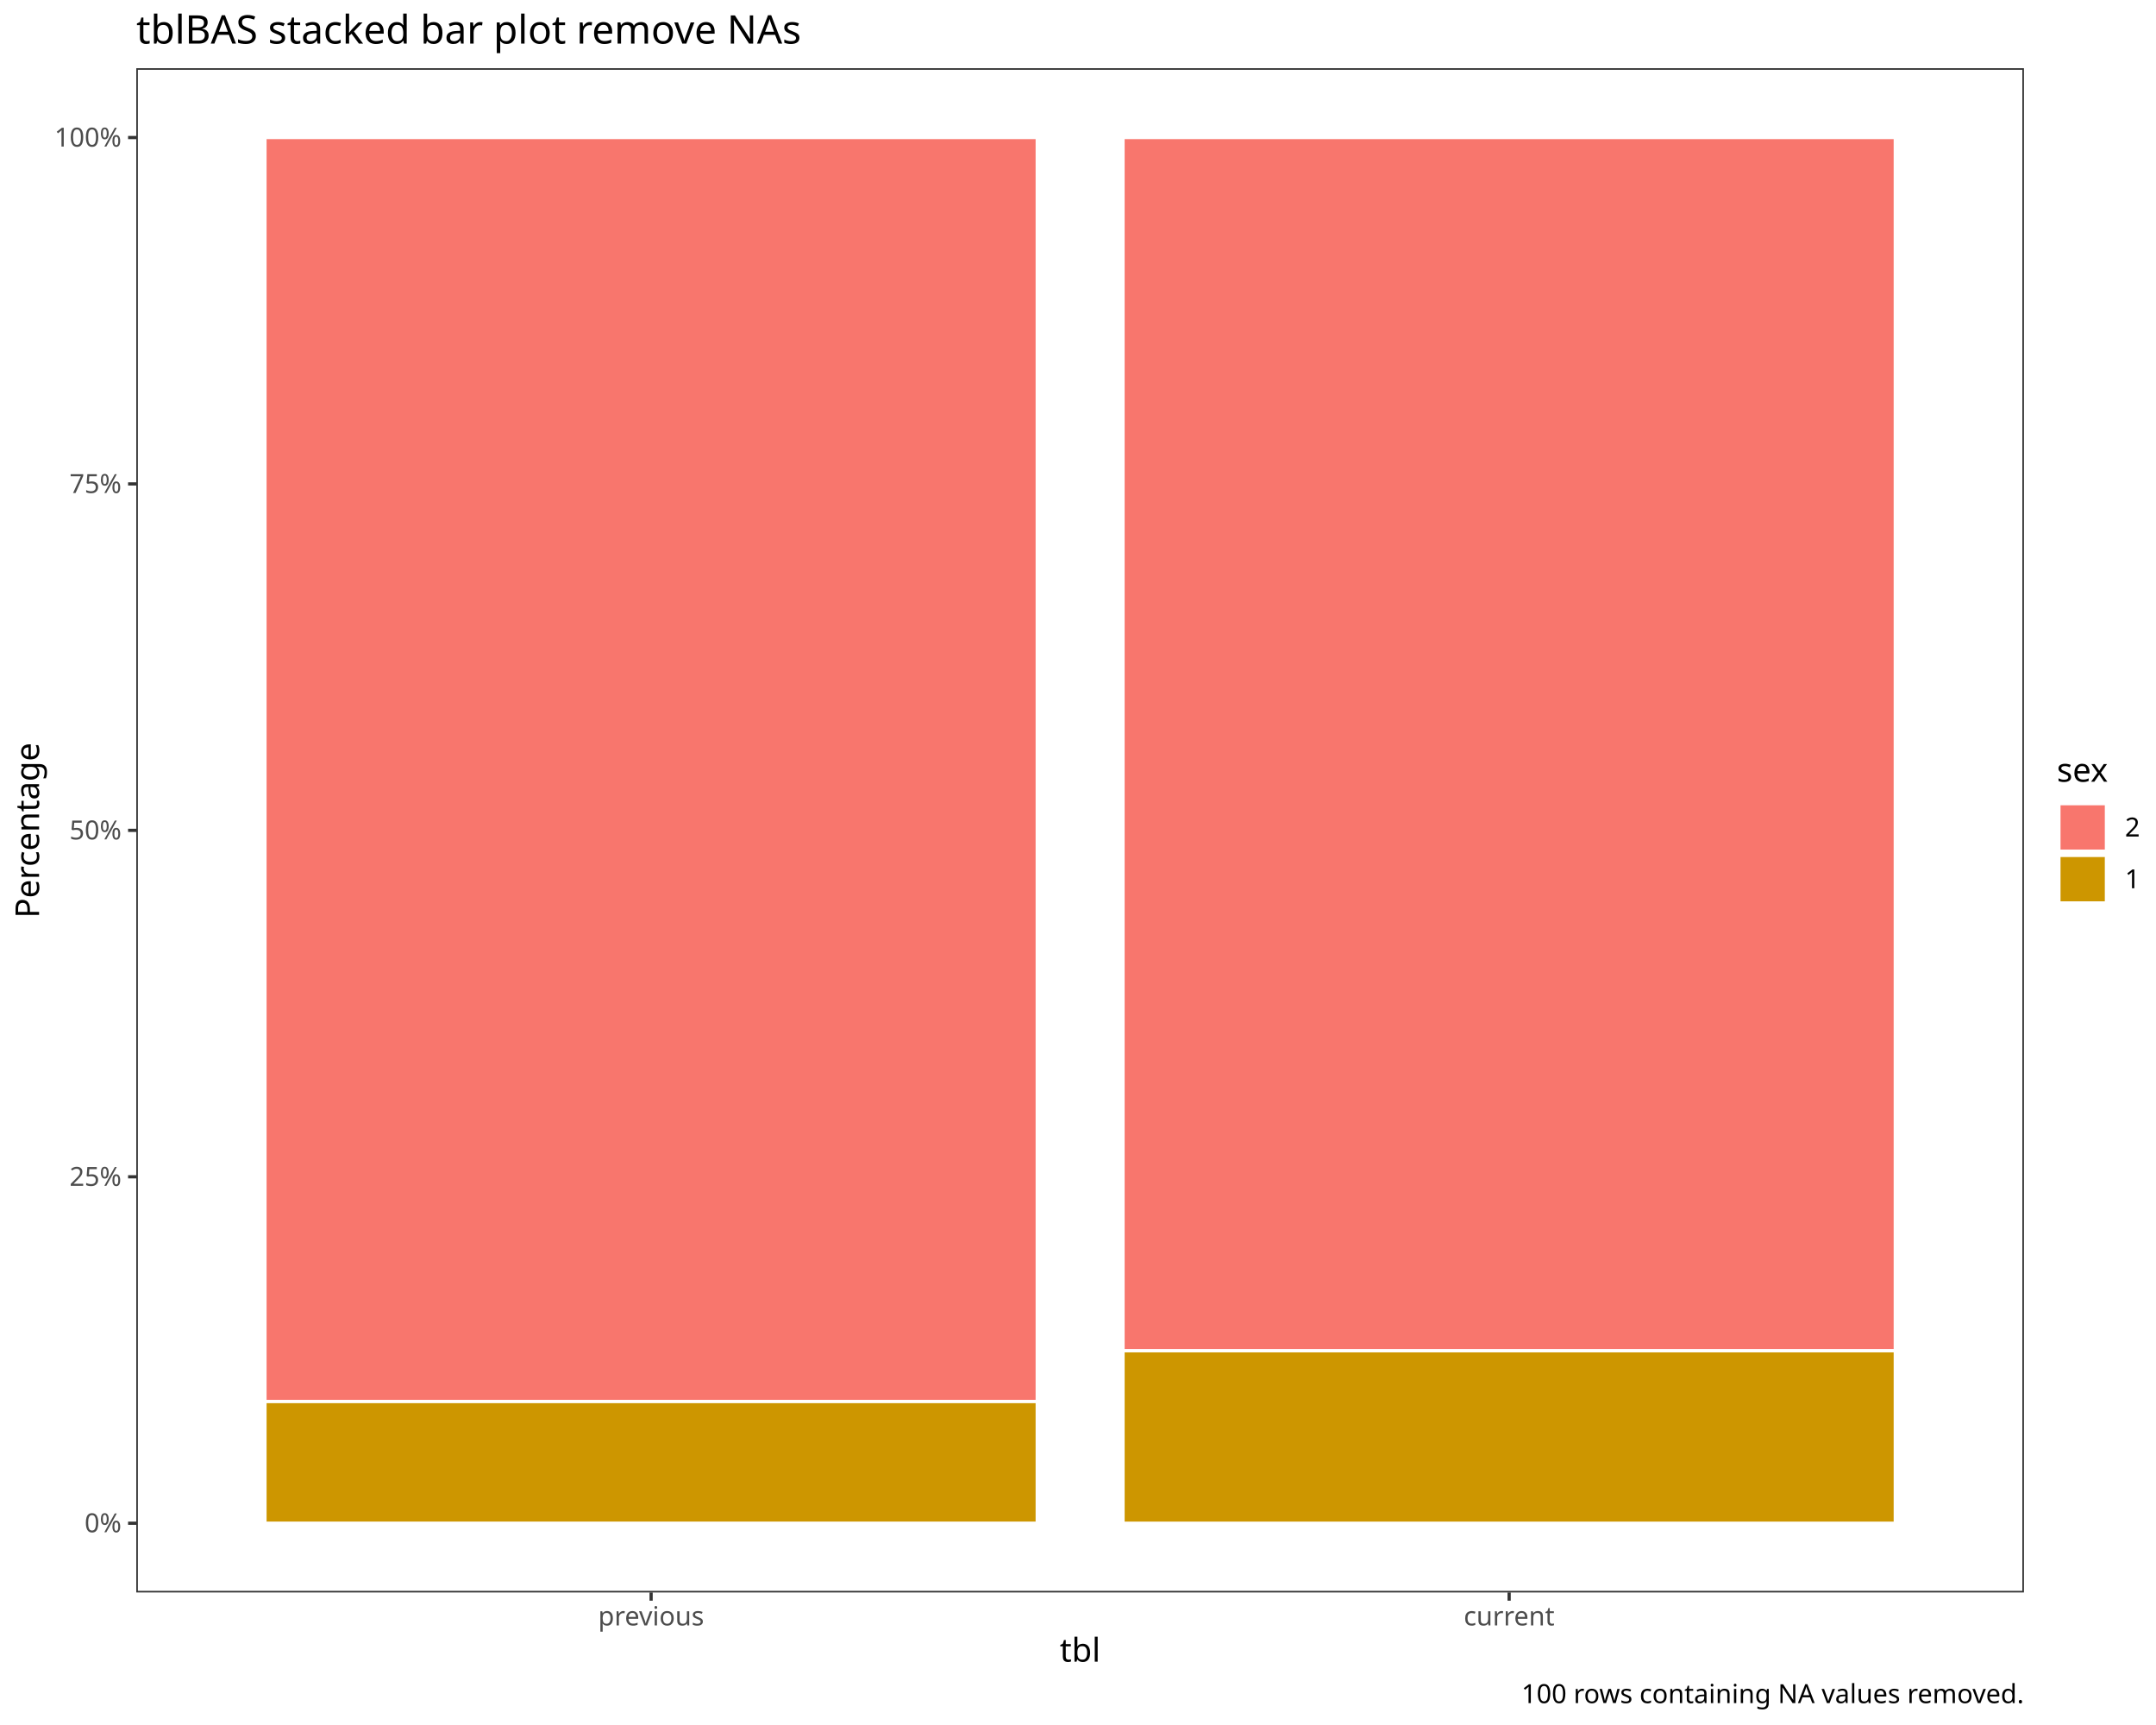
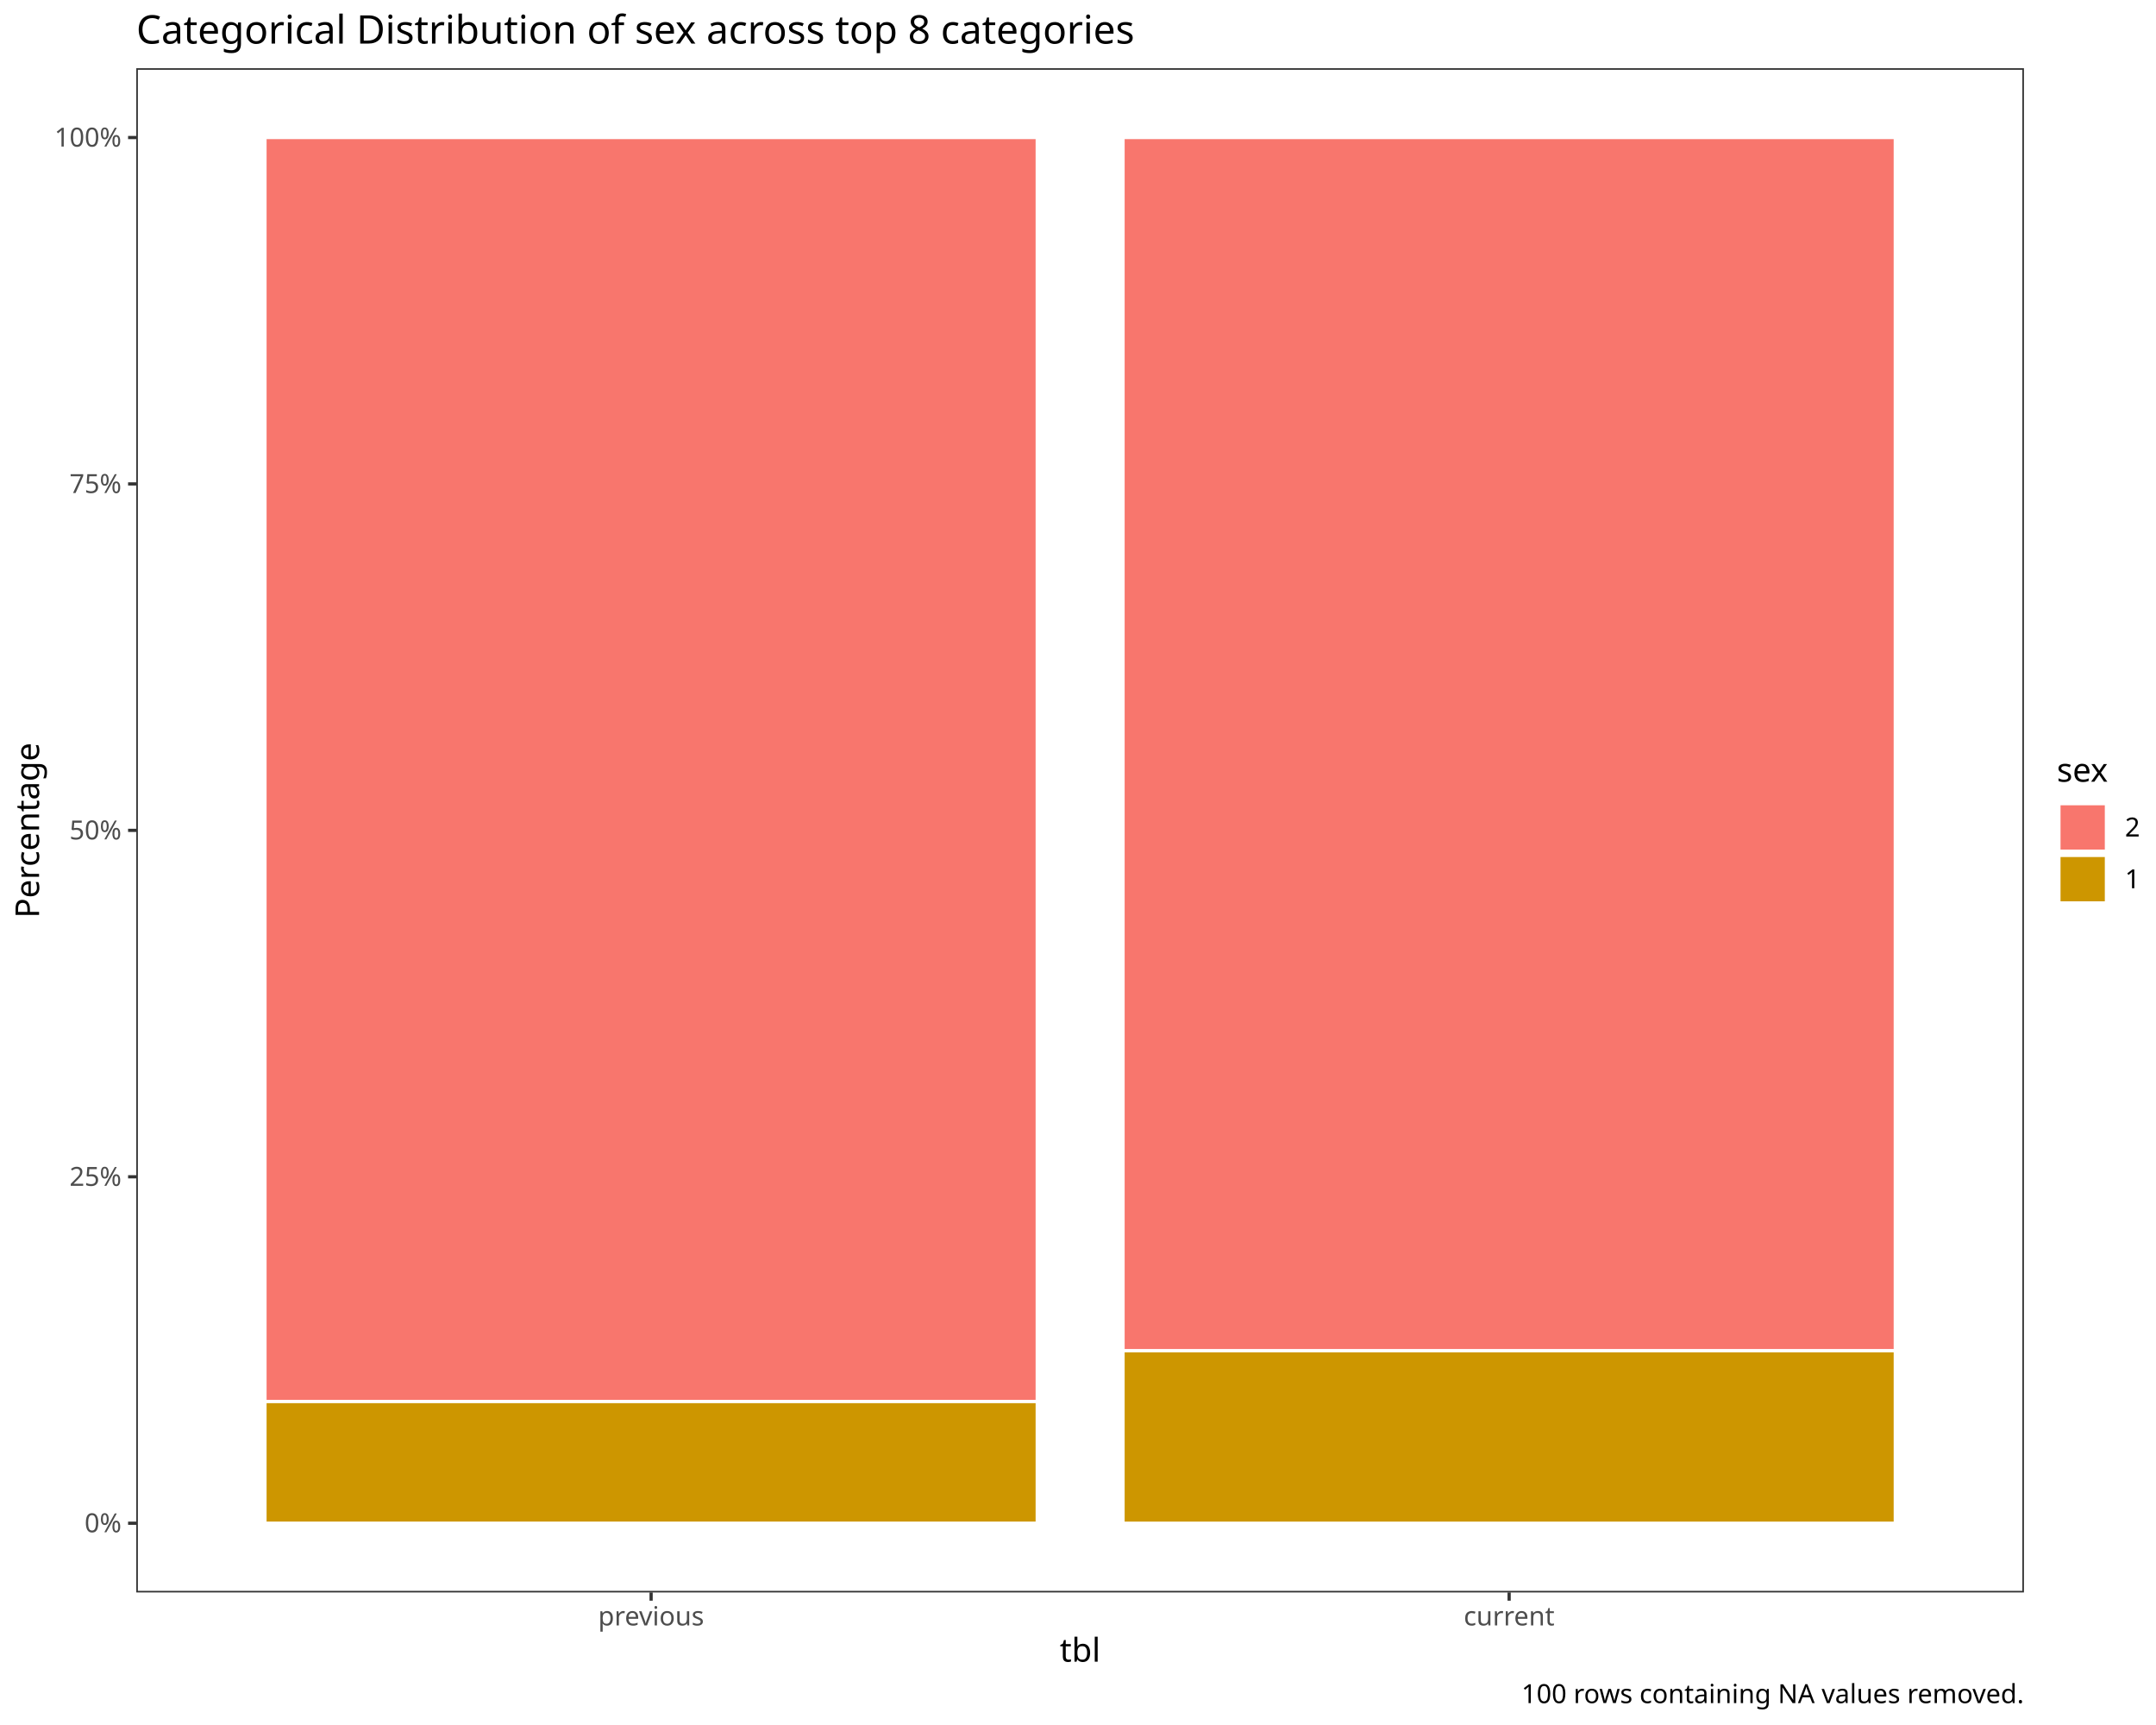
<svg xmlns="http://www.w3.org/2000/svg" class="svglite" data-engine-version="2.0" width="720.00pt" height="576.00pt" viewBox="0 0 720.00 576.00">
  <defs>
    <style type="text/css">
    .svglite line, .svglite polyline, .svglite polygon, .svglite path, .svglite rect, .svglite circle {
      fill: none;
      stroke: #000000;
      stroke-linecap: round;
      stroke-linejoin: round;
      stroke-miterlimit: 10.00;
    }
  </style>
  </defs>
  <rect width="100%" height="100%" style="stroke: none; fill: #FFFFFF;" />
  <defs>
    <clipPath id="cpMC4wMHw3MjAuMDB8MC4wMHw1NzYuMDA=">
      <rect x="0.00" y="0.00" width="720.00" height="576.00" />
    </clipPath>
  </defs>
  <g clip-path="url(#cpMC4wMHw3MjAuMDB8MC4wMHw1NzYuMDA=)">
    <rect x="0.00" y="0.00" width="720.00" height="576.00" style="stroke-width: 1.07; stroke: #FFFFFF; fill: #FFFFFF;" />
  </g>
  <defs>
    <clipPath id="cpNDUuNTF8Njc1LjkxfDIyLjc4fDUzMS43NQ==">
      <rect x="45.51" y="22.78" width="630.39" height="508.97" />
    </clipPath>
  </defs>
  <g clip-path="url(#cpNDUuNTF8Njc1LjkxfDIyLjc4fDUzMS43NQ==)">
    <rect x="45.51" y="22.78" width="630.39" height="508.97" style="stroke-width: 1.07; stroke: none; fill: #FFFFFF;" />
    <rect x="88.49" y="45.92" width="257.89" height="422.08" style="stroke-width: 1.07; stroke: #FFFFFF; stroke-linecap: butt; stroke-linejoin: miter; fill: #F8766D;" />
    <rect x="88.49" y="468.00" width="257.89" height="40.61" style="stroke-width: 1.07; stroke: #FFFFFF; stroke-linecap: butt; stroke-linejoin: miter; fill: #CD9600;" />
    <rect x="375.04" y="45.92" width="257.89" height="405.12" style="stroke-width: 1.07; stroke: #FFFFFF; stroke-linecap: butt; stroke-linejoin: miter; fill: #F8766D;" />
    <rect x="375.04" y="451.04" width="257.89" height="57.58" style="stroke-width: 1.07; stroke: #FFFFFF; stroke-linecap: butt; stroke-linejoin: miter; fill: #CD9600;" />
    <rect x="45.51" y="22.78" width="630.39" height="508.97" style="stroke-width: 1.07; stroke: #333333;" />
  </g>
  <g clip-path="url(#cpMC4wMHw3MjAuMDB8MC4wMHw1NzYuMDA=)">
    <text x="40.58" y="511.64" text-anchor="end" style="font-size: 8.80px; fill: #4D4D4D; font-family: sans;" textLength="12.72px" lengthAdjust="spacingAndGlyphs">0%</text>
    <text x="40.58" y="395.97" text-anchor="end" style="font-size: 8.80px; fill: #4D4D4D; font-family: sans;" textLength="17.61px" lengthAdjust="spacingAndGlyphs">25%</text>
    <text x="40.58" y="280.29" text-anchor="end" style="font-size: 8.80px; fill: #4D4D4D; font-family: sans;" textLength="17.61px" lengthAdjust="spacingAndGlyphs">50%</text>
    <text x="40.58" y="164.62" text-anchor="end" style="font-size: 8.80px; fill: #4D4D4D; font-family: sans;" textLength="17.61px" lengthAdjust="spacingAndGlyphs">75%</text>
    <text x="40.58" y="48.95" text-anchor="end" style="font-size: 8.80px; fill: #4D4D4D; font-family: sans;" textLength="22.51px" lengthAdjust="spacingAndGlyphs">100%</text>
    <polyline points="42.77,508.62 45.51,508.62 " style="stroke-width: 1.07; stroke: #333333; stroke-linecap: butt;" />
    <polyline points="42.77,392.94 45.51,392.94 " style="stroke-width: 1.07; stroke: #333333; stroke-linecap: butt;" />
    <polyline points="42.77,277.27 45.51,277.27 " style="stroke-width: 1.07; stroke: #333333; stroke-linecap: butt;" />
    <polyline points="42.77,161.59 45.51,161.59 " style="stroke-width: 1.07; stroke: #333333; stroke-linecap: butt;" />
    <polyline points="42.77,45.92 45.51,45.92 " style="stroke-width: 1.07; stroke: #333333; stroke-linecap: butt;" />
    <polyline points="217.44,534.49 217.44,531.75 " style="stroke-width: 1.07; stroke: #333333; stroke-linecap: butt;" />
    <polyline points="503.98,534.49 503.98,531.75 " style="stroke-width: 1.07; stroke: #333333; stroke-linecap: butt;" />
    <text x="217.44" y="542.74" text-anchor="middle" style="font-size: 8.80px; fill: #4D4D4D; font-family: sans;" textLength="33.27px" lengthAdjust="spacingAndGlyphs">previous</text>
    <text x="503.98" y="542.74" text-anchor="middle" style="font-size: 8.80px; fill: #4D4D4D; font-family: sans;" textLength="27.39px" lengthAdjust="spacingAndGlyphs">current</text>
    <text x="360.71" y="554.87" text-anchor="middle" style="font-size: 11.00px; font-family: sans;" textLength="11.62px" lengthAdjust="spacingAndGlyphs">tbl</text>
    <text transform="translate(13.05,277.27) rotate(-90)" text-anchor="middle" style="font-size: 11.00px; font-family: sans;" textLength="56.27px" lengthAdjust="spacingAndGlyphs">Percentage</text>
    <rect x="686.87" y="252.32" width="27.65" height="49.89" style="stroke-width: 1.07; stroke: none; fill: #FFFFFF;" />
    <text x="686.87" y="261.03" style="font-size: 11.00px; font-family: sans;" textLength="17.13px" lengthAdjust="spacingAndGlyphs">sex</text>
    <rect x="686.87" y="267.65" width="17.28" height="17.28" style="stroke-width: 1.07; stroke: none; fill: #FFFFFF;" />
    <rect x="687.58" y="268.36" width="15.86" height="15.86" style="stroke-width: 1.07; stroke: #FFFFFF; stroke-linecap: butt; stroke-linejoin: miter; fill: #F8766D;" />
    <rect x="686.87" y="284.93" width="17.28" height="17.28" style="stroke-width: 1.07; stroke: none; fill: #FFFFFF;" />
    <rect x="687.58" y="285.64" width="15.86" height="15.86" style="stroke-width: 1.07; stroke: #FFFFFF; stroke-linecap: butt; stroke-linejoin: miter; fill: #CD9600;" />
    <text x="709.63" y="279.32" style="font-size: 8.80px; font-family: sans;" textLength="4.89px" lengthAdjust="spacingAndGlyphs">2</text>
    <text x="709.63" y="296.60" style="font-size: 8.80px; font-family: sans;" textLength="4.89px" lengthAdjust="spacingAndGlyphs">1</text>
-     <text x="45.51" y="14.56" style="font-size: 13.20px; font-family: sans;" textLength="213.54px" lengthAdjust="spacingAndGlyphs">tblBAS stacked bar plot remove NAs</text>
+     <text x="45.51" y="14.56" style="font-size: 13.20px; font-family: sans;" textLength="315.53px" lengthAdjust="spacingAndGlyphs">Categorical Distribution of sex across top 8 categories</text>
    <text x="675.91" y="568.69" text-anchor="end" style="font-size: 8.80px; font-family: sans;" textLength="159.98px" lengthAdjust="spacingAndGlyphs">100 rows containing NA values removed.</text>
  </g>
</svg>
